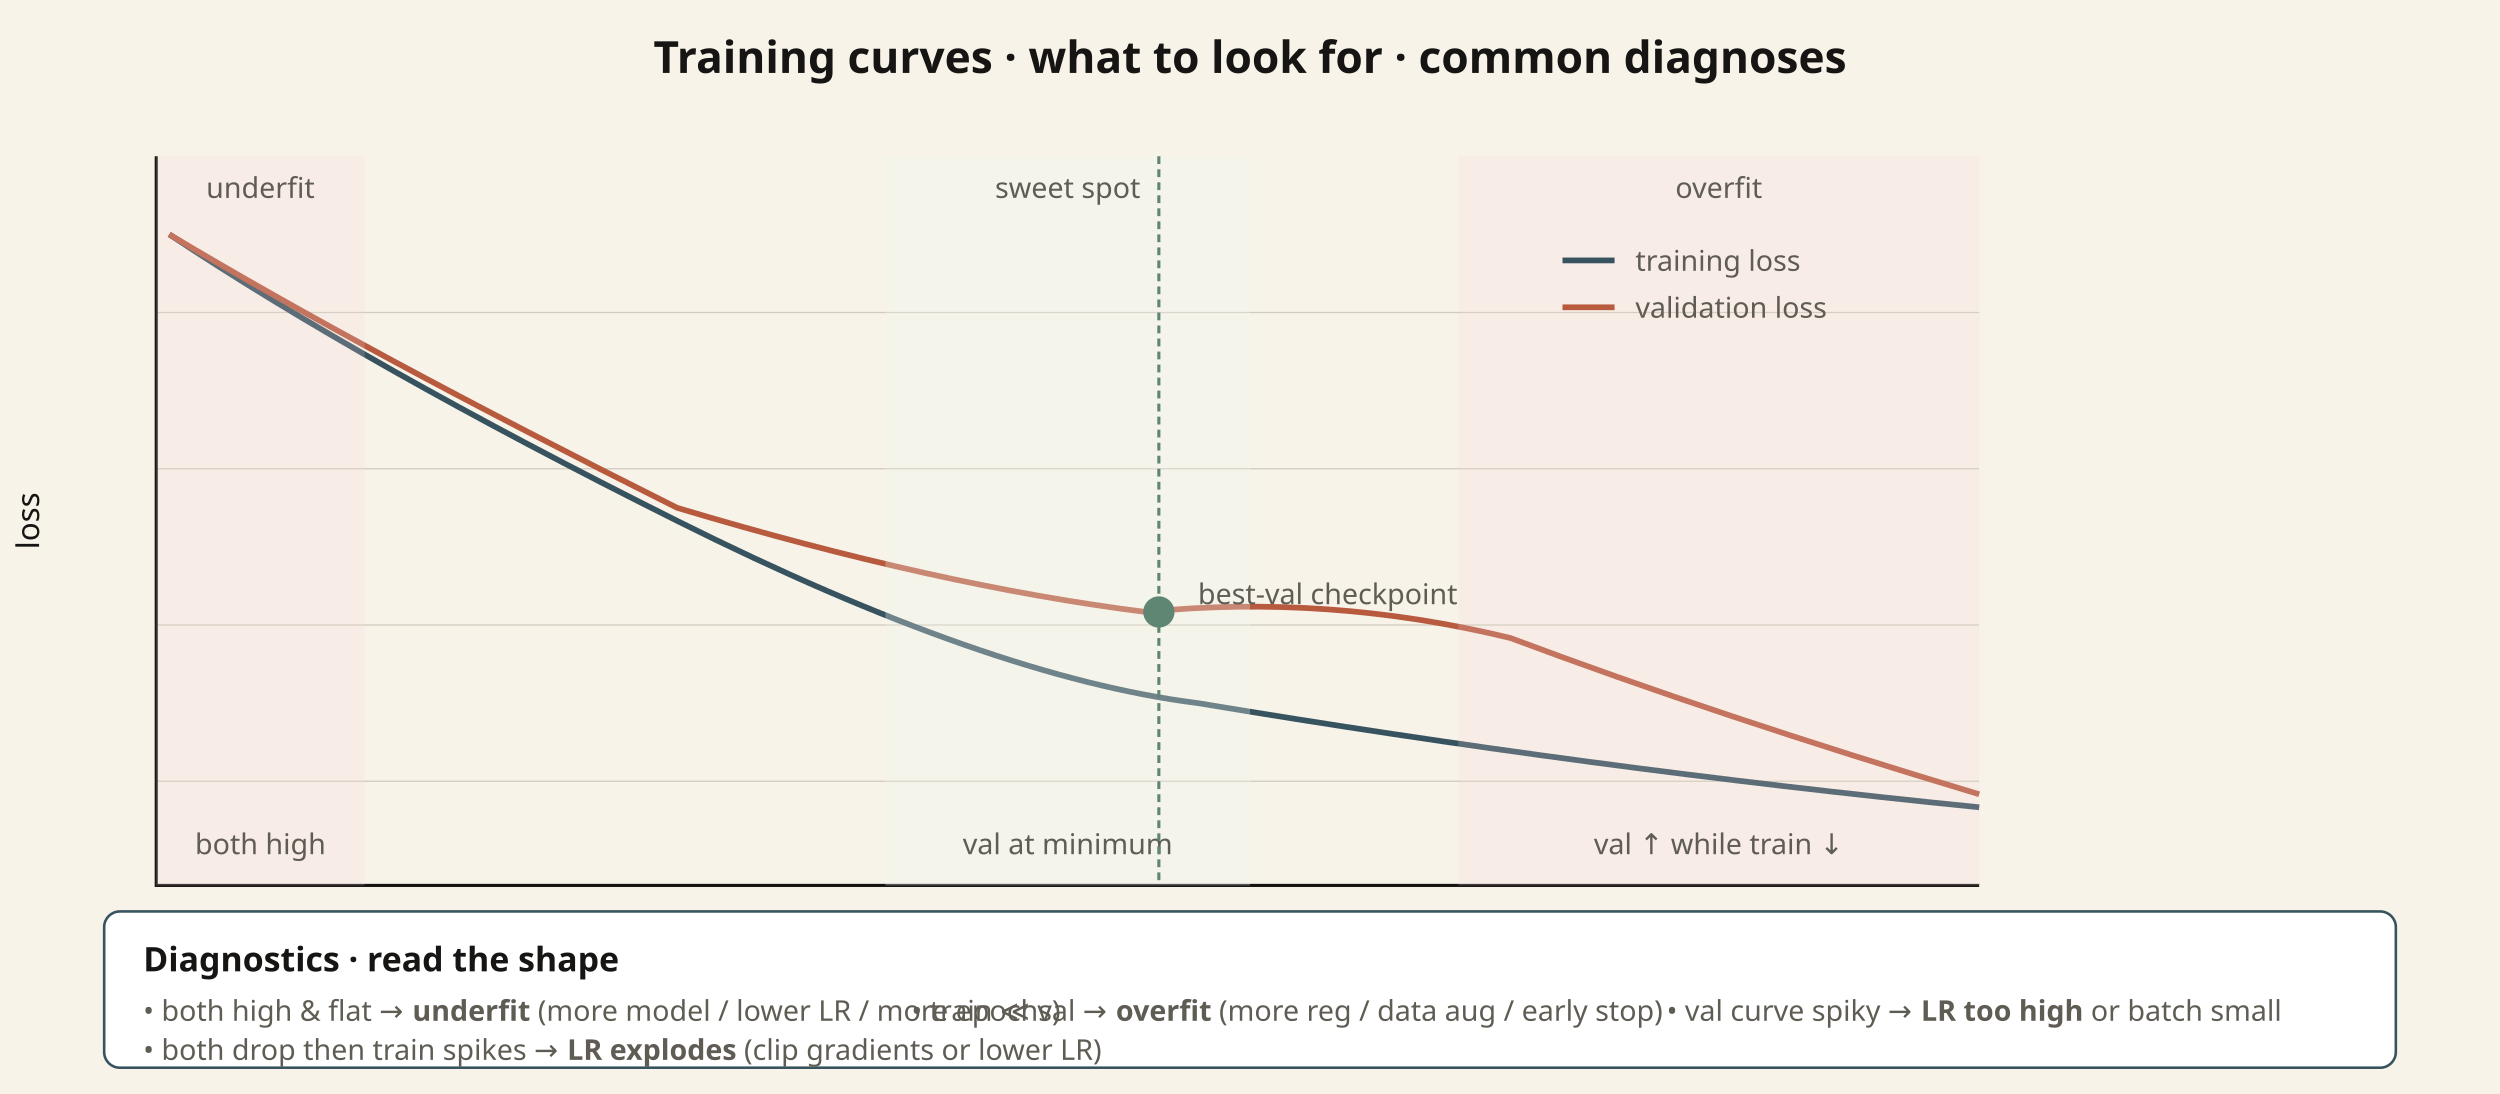
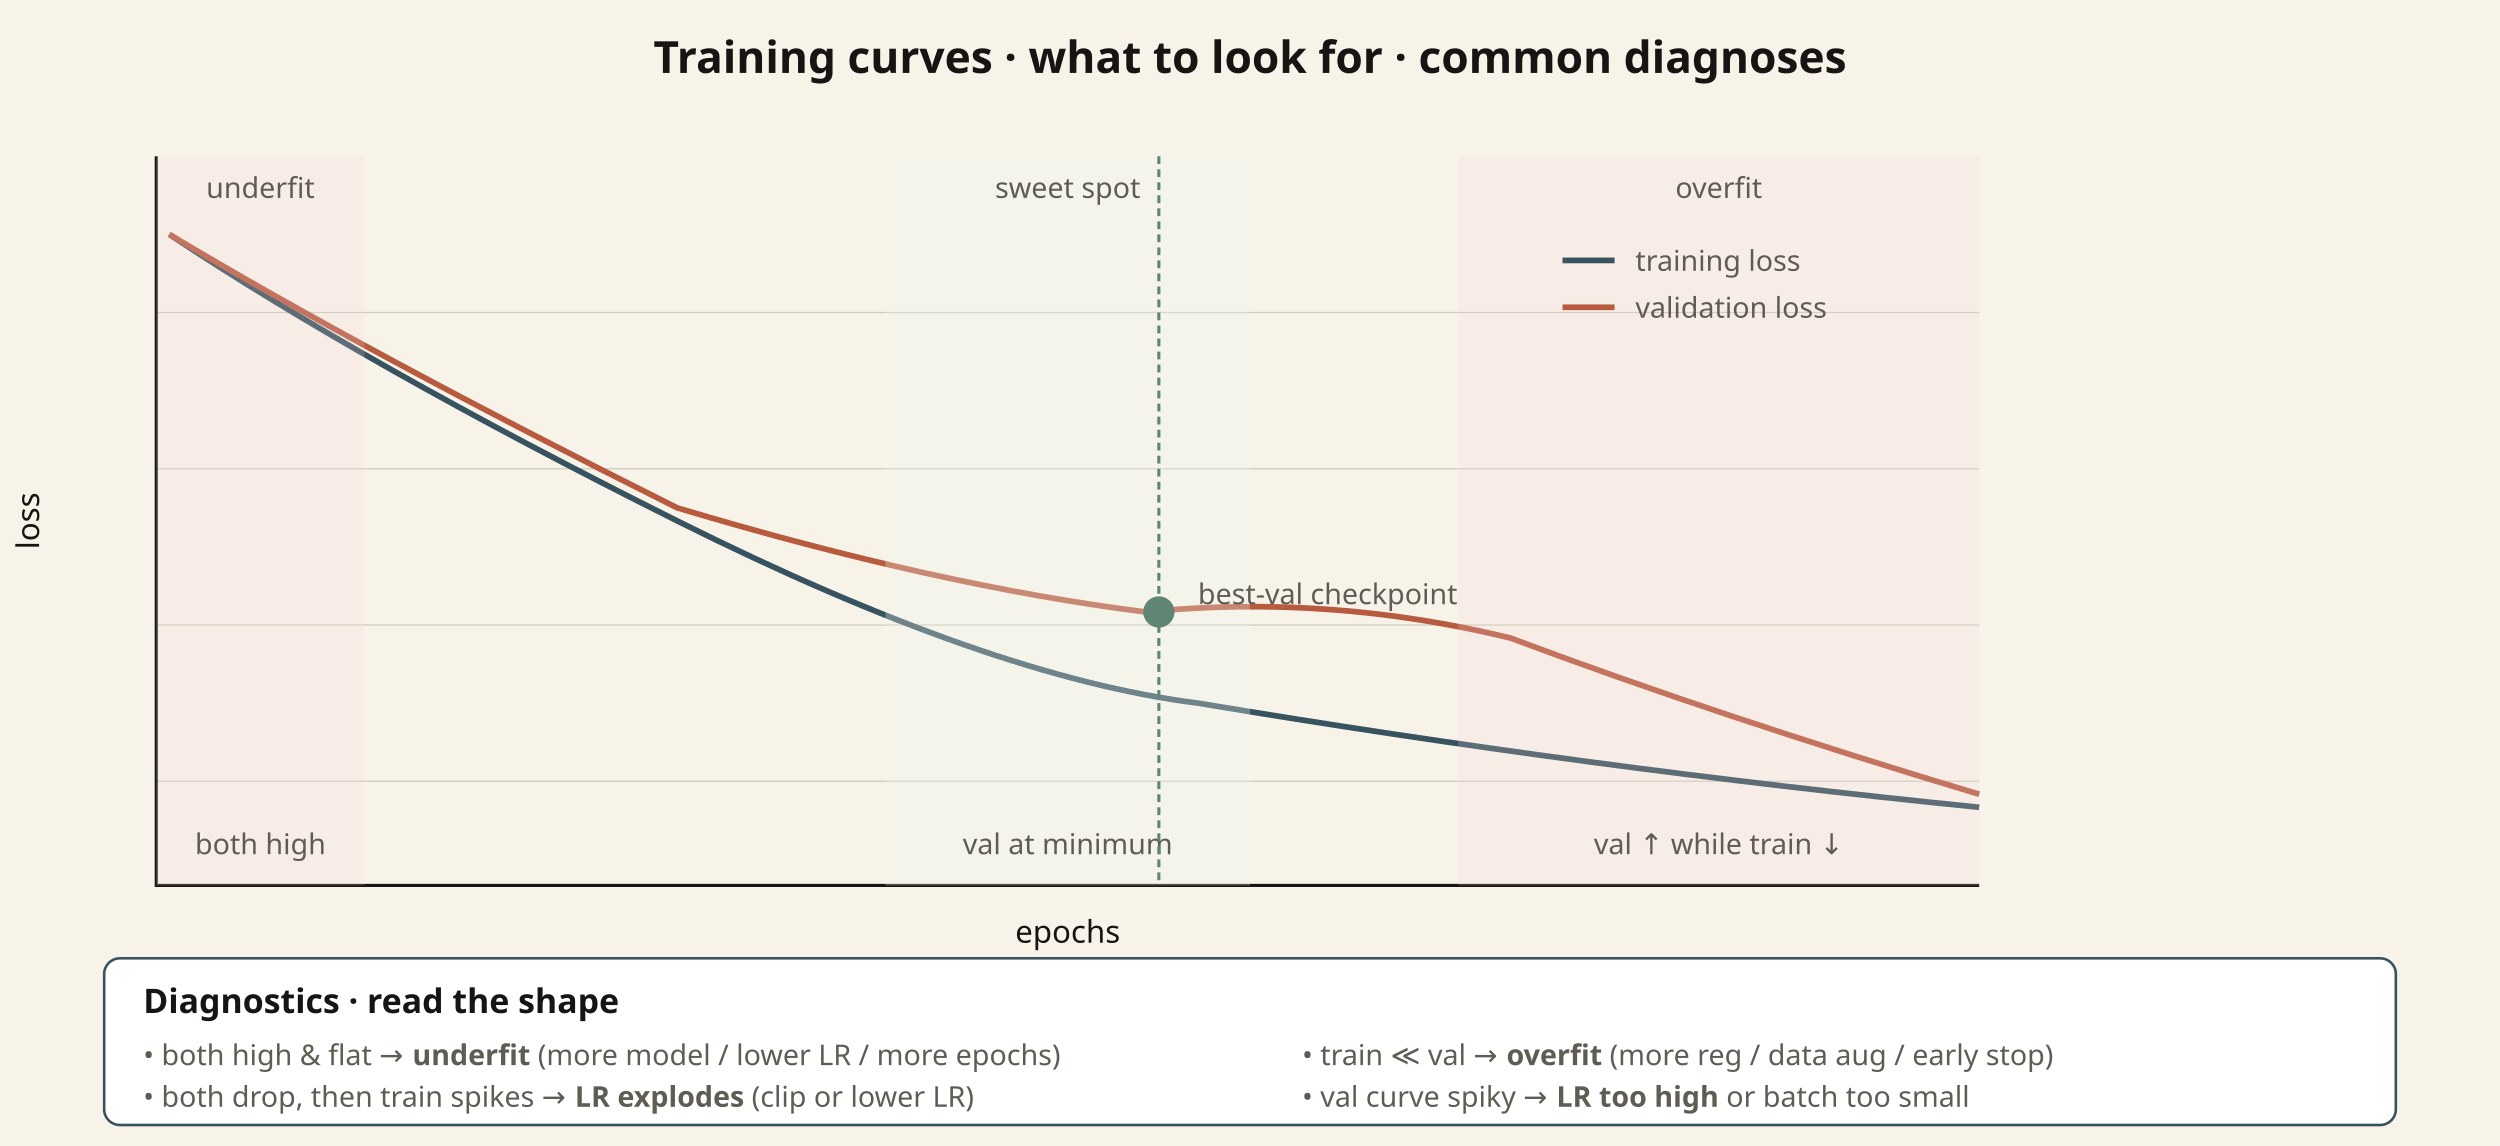
- <svg xmlns="http://www.w3.org/2000/svg" viewBox="0 0 960 420" font-family="Work Sans, system-ui, sans-serif">
+ <svg xmlns="http://www.w3.org/2000/svg" viewBox="0 0 960 440" font-family="Work Sans, system-ui, sans-serif">
  <style>
    .bg { fill: #F7F3E9; }
    .title { font-size: 17px; font-weight: 600; fill: #161513; }
    .head { font-size: 13px; font-weight: 600; fill: #161513; }
    .body { font-size: 12px; fill: #161513; }
    .caption { font-size: 11px; fill: #5F5C54; }
    .grid { stroke: #CFCBBE; stroke-width: 0.5; fill: none; }
    .axis { stroke: #161513; stroke-width: 1.2; fill: none; }
    .train { stroke: #37535F; stroke-width: 2.2; fill: none; }
    .val { stroke: #B85A3E; stroke-width: 2.2; fill: none; }
    .diag { fill: #FFF3EE; stroke: #B85A3E; stroke-width: 1; rx: 4; opacity: 0.85; }
  </style>
-   <rect class="bg" width="960" height="420" />
+   <rect class="bg" width="960" height="440" />
  <text x="480" y="28" class="title" text-anchor="middle">Training curves · what to look for · common diagnoses</text>
  <g transform="translate(60, 60)">
    <g class="grid">
      <line x1="0" y1="60" x2="700" y2="60" />
      <line x1="0" y1="120" x2="700" y2="120" />
      <line x1="0" y1="180" x2="700" y2="180" />
      <line x1="0" y1="240" x2="700" y2="240" />
    </g>
    <path class="axis" d="M 0 0 L 0 280 L 700 280" />
    <text x="-45" y="140" class="body" text-anchor="middle" transform="rotate(-90, -45, 140)">loss</text>
-     <text x="350" y="310" class="body" text-anchor="middle">epochs</text>
+     <text x="350" y="302" class="body" text-anchor="middle">epochs</text>
    <path class="train" d="M 5 30 Q 80 80 200 140 T 400 210 Q 550 235 700 250" />
    <path class="val" d="M 5 30 Q 80 75 200 135 Q 300 165 380 175 Q 450 168 520 185 Q 600 215 700 245" />
    <rect x="0" y="0" width="80" height="280" fill="#F4D6DB" opacity="0.2" />
    <text x="40" y="16" class="caption" text-anchor="middle" fill="#A8324B">underfit</text>
    <text x="40" y="268" class="caption" text-anchor="middle">both high</text>
    <rect x="280" y="0" width="140" height="280" fill="#F0F5EF" opacity="0.3" />
    <text x="350" y="16" class="caption" text-anchor="middle" fill="#5F8573">sweet spot</text>
    <text x="350" y="268" class="caption" text-anchor="middle">val at minimum</text>
    <circle cx="385" cy="175" r="6" fill="#5F8573" />
    <text x="400" y="172" class="caption">best-val checkpoint</text>
    <rect x="500" y="0" width="200" height="280" fill="#F4D6DB" opacity="0.2" />
    <text x="600" y="16" class="caption" text-anchor="middle" fill="#A8324B">overfit</text>
    <text x="600" y="268" class="caption" text-anchor="middle">val ↑ while train ↓</text>
    <line x1="385" y1="0" x2="385" y2="280" stroke="#5F8573" stroke-width="1.2" stroke-dasharray="3 2" />
    <g transform="translate(540, 40)">
      <line x1="0" y1="0" x2="20" y2="0" stroke="#37535F" stroke-width="2.2" />
      <text x="28" y="4" class="caption">training loss</text>
      <line x1="0" y1="18" x2="20" y2="18" stroke="#B85A3E" stroke-width="2.2" />
      <text x="28" y="22" class="caption">validation loss</text>
    </g>
  </g>
-   <rect x="40" y="350" width="880" height="60" fill="white" stroke="#37535F" stroke-width="1" rx="6" />
-   <text x="55" y="373" class="head">Diagnostics · read the shape</text>
-   <text x="55" y="392" class="caption">• both high &amp; flat → <tspan font-weight="600">underfit</tspan> (more model / lower LR / more epochs)</text>
-   <text x="350" y="392" class="caption">• train ≪ val → <tspan font-weight="600">overfit</tspan> (more reg / data aug / early stop)</text>
-   <text x="640" y="392" class="caption">• val curve spiky → <tspan font-weight="600">LR too high</tspan> or batch small</text>
-   <text x="55" y="407" class="caption">• both drop then train spikes → <tspan font-weight="600">LR explodes</tspan> (clip gradients or lower LR)</text>
+   <rect x="40" y="368" width="880" height="64" fill="white" stroke="#37535F" stroke-width="1" rx="6" />
+   <text x="55" y="389" class="head">Diagnostics · read the shape</text>
+   <text x="55" y="409" class="caption">• both high &amp; flat → <tspan font-weight="600">underfit</tspan> (more model / lower LR / more epochs)</text>
+   <text x="500" y="409" class="caption">• train ≪ val → <tspan font-weight="600">overfit</tspan> (more reg / data aug / early stop)</text>
+   <text x="55" y="425" class="caption">• both drop, then train spikes → <tspan font-weight="600">LR explodes</tspan> (clip or lower LR)</text>
+   <text x="500" y="425" class="caption">• val curve spiky → <tspan font-weight="600">LR too high</tspan> or batch too small</text>
</svg>
